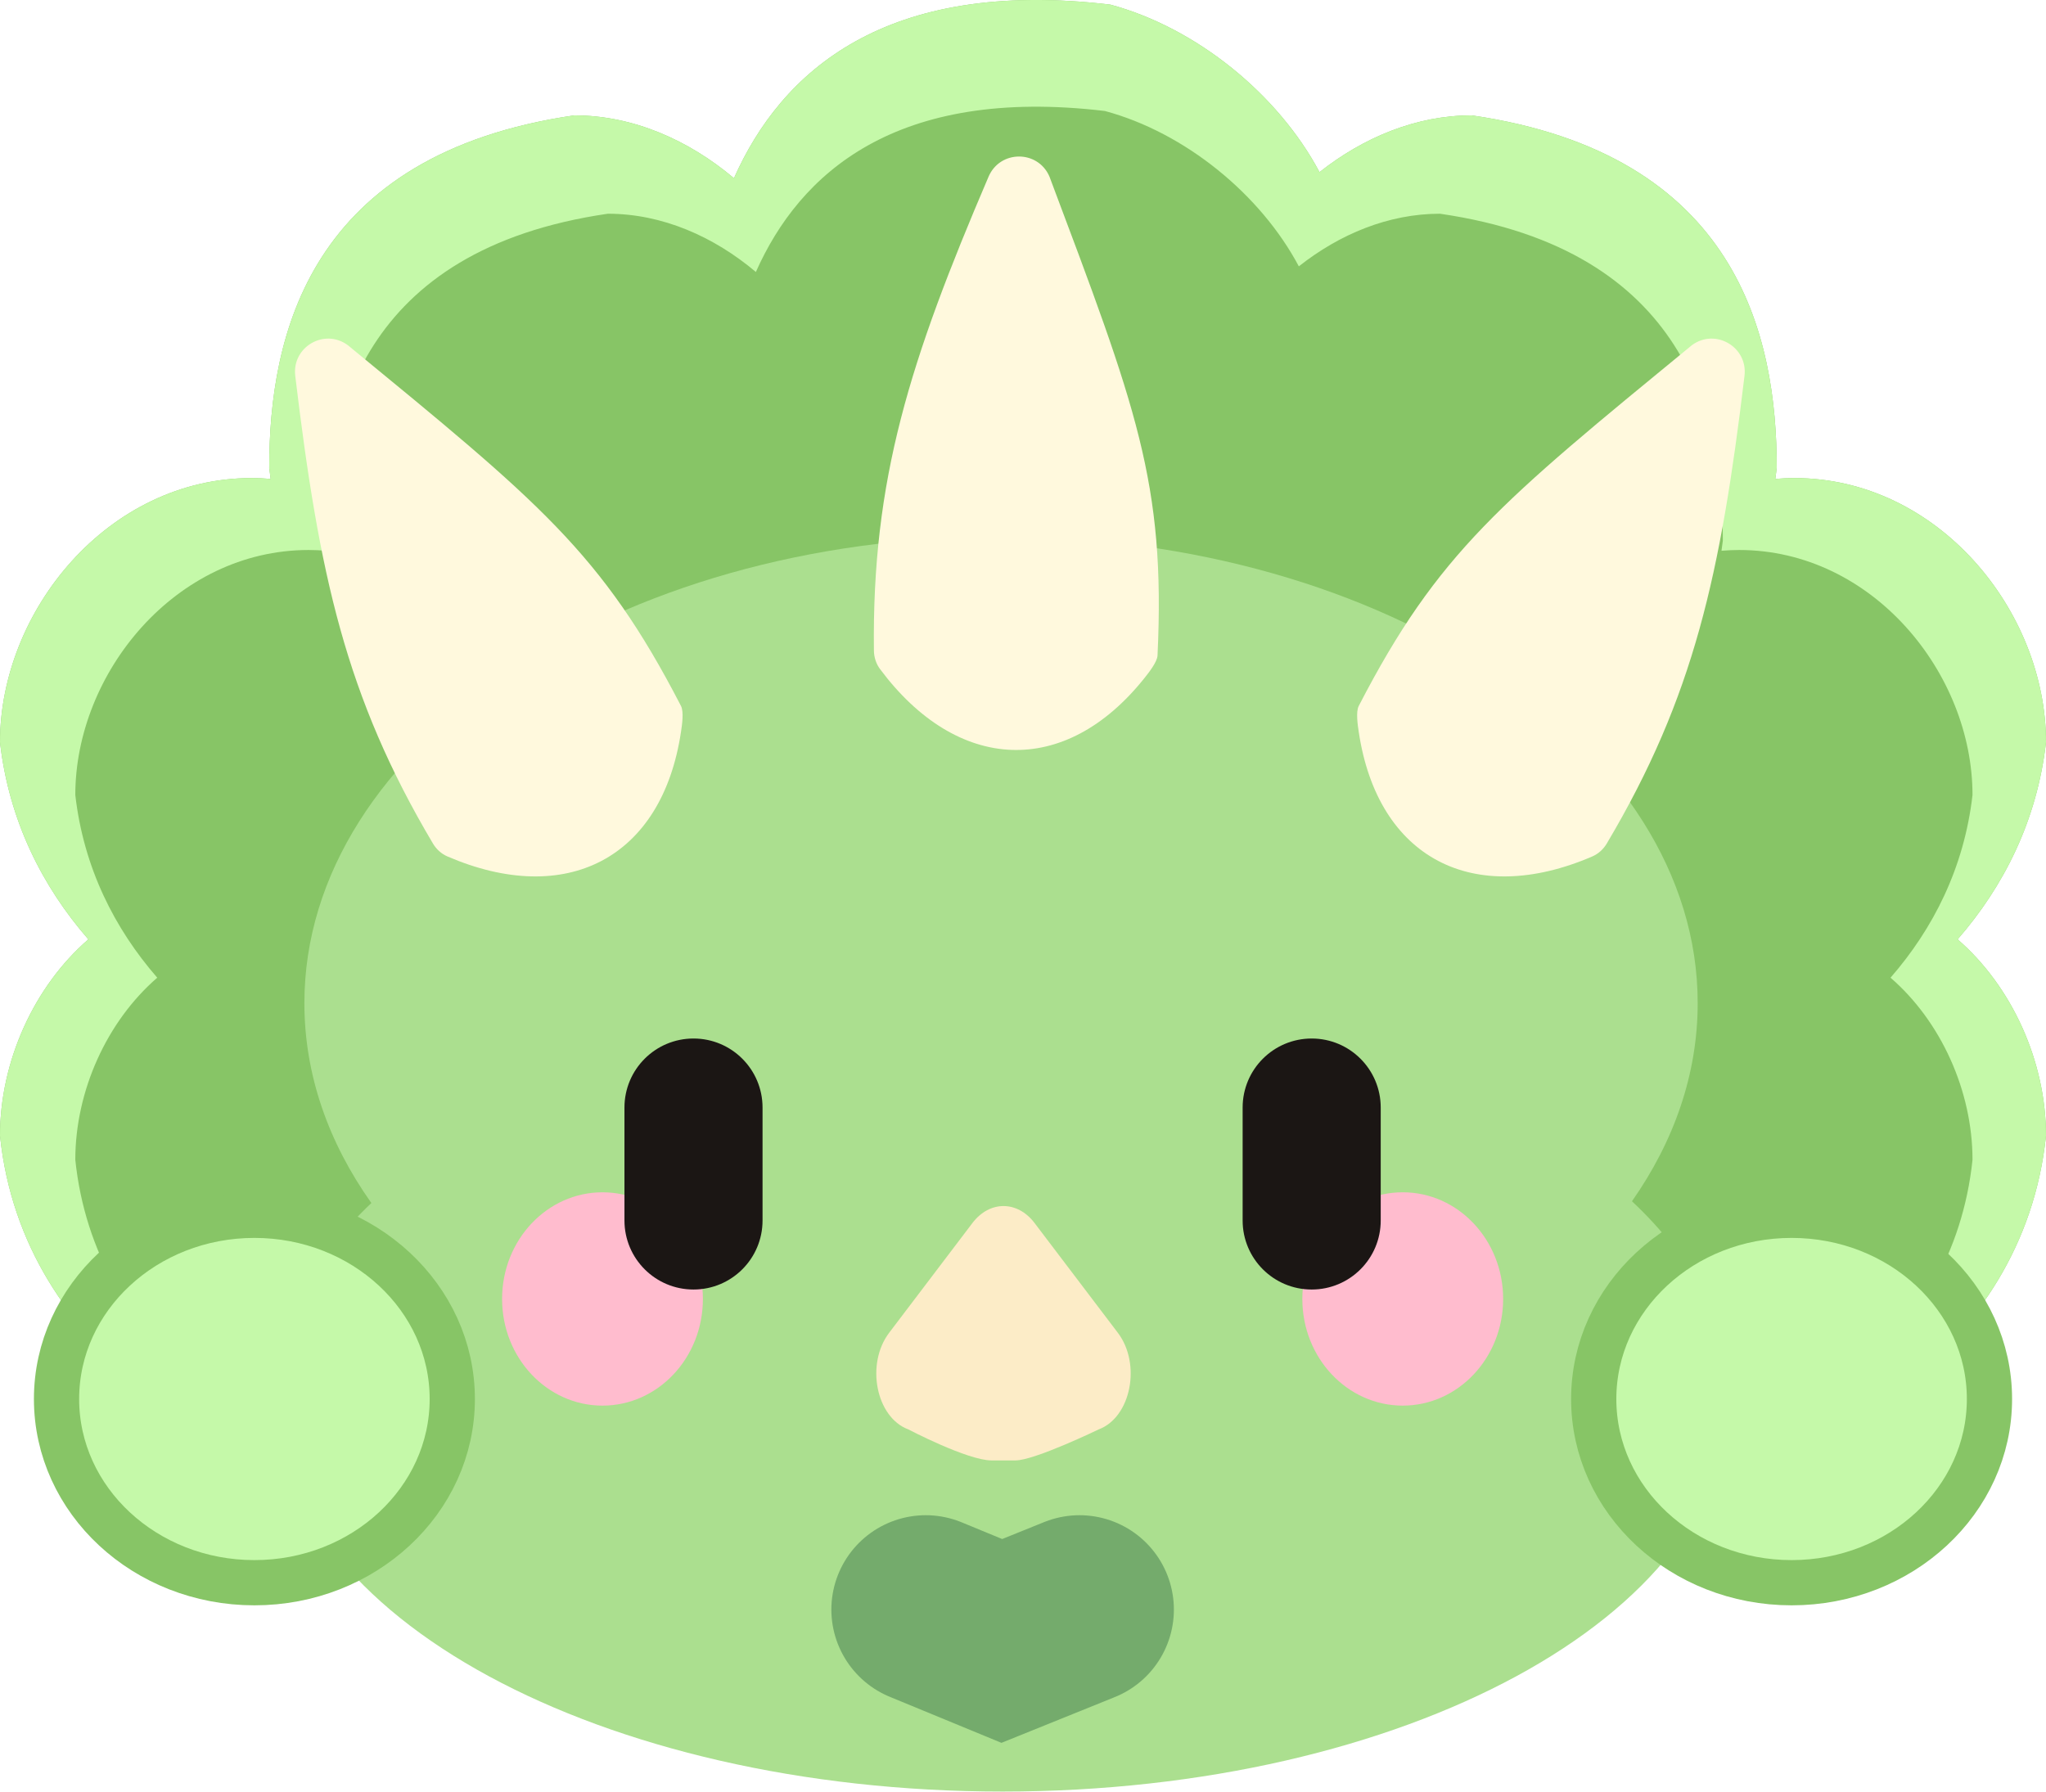
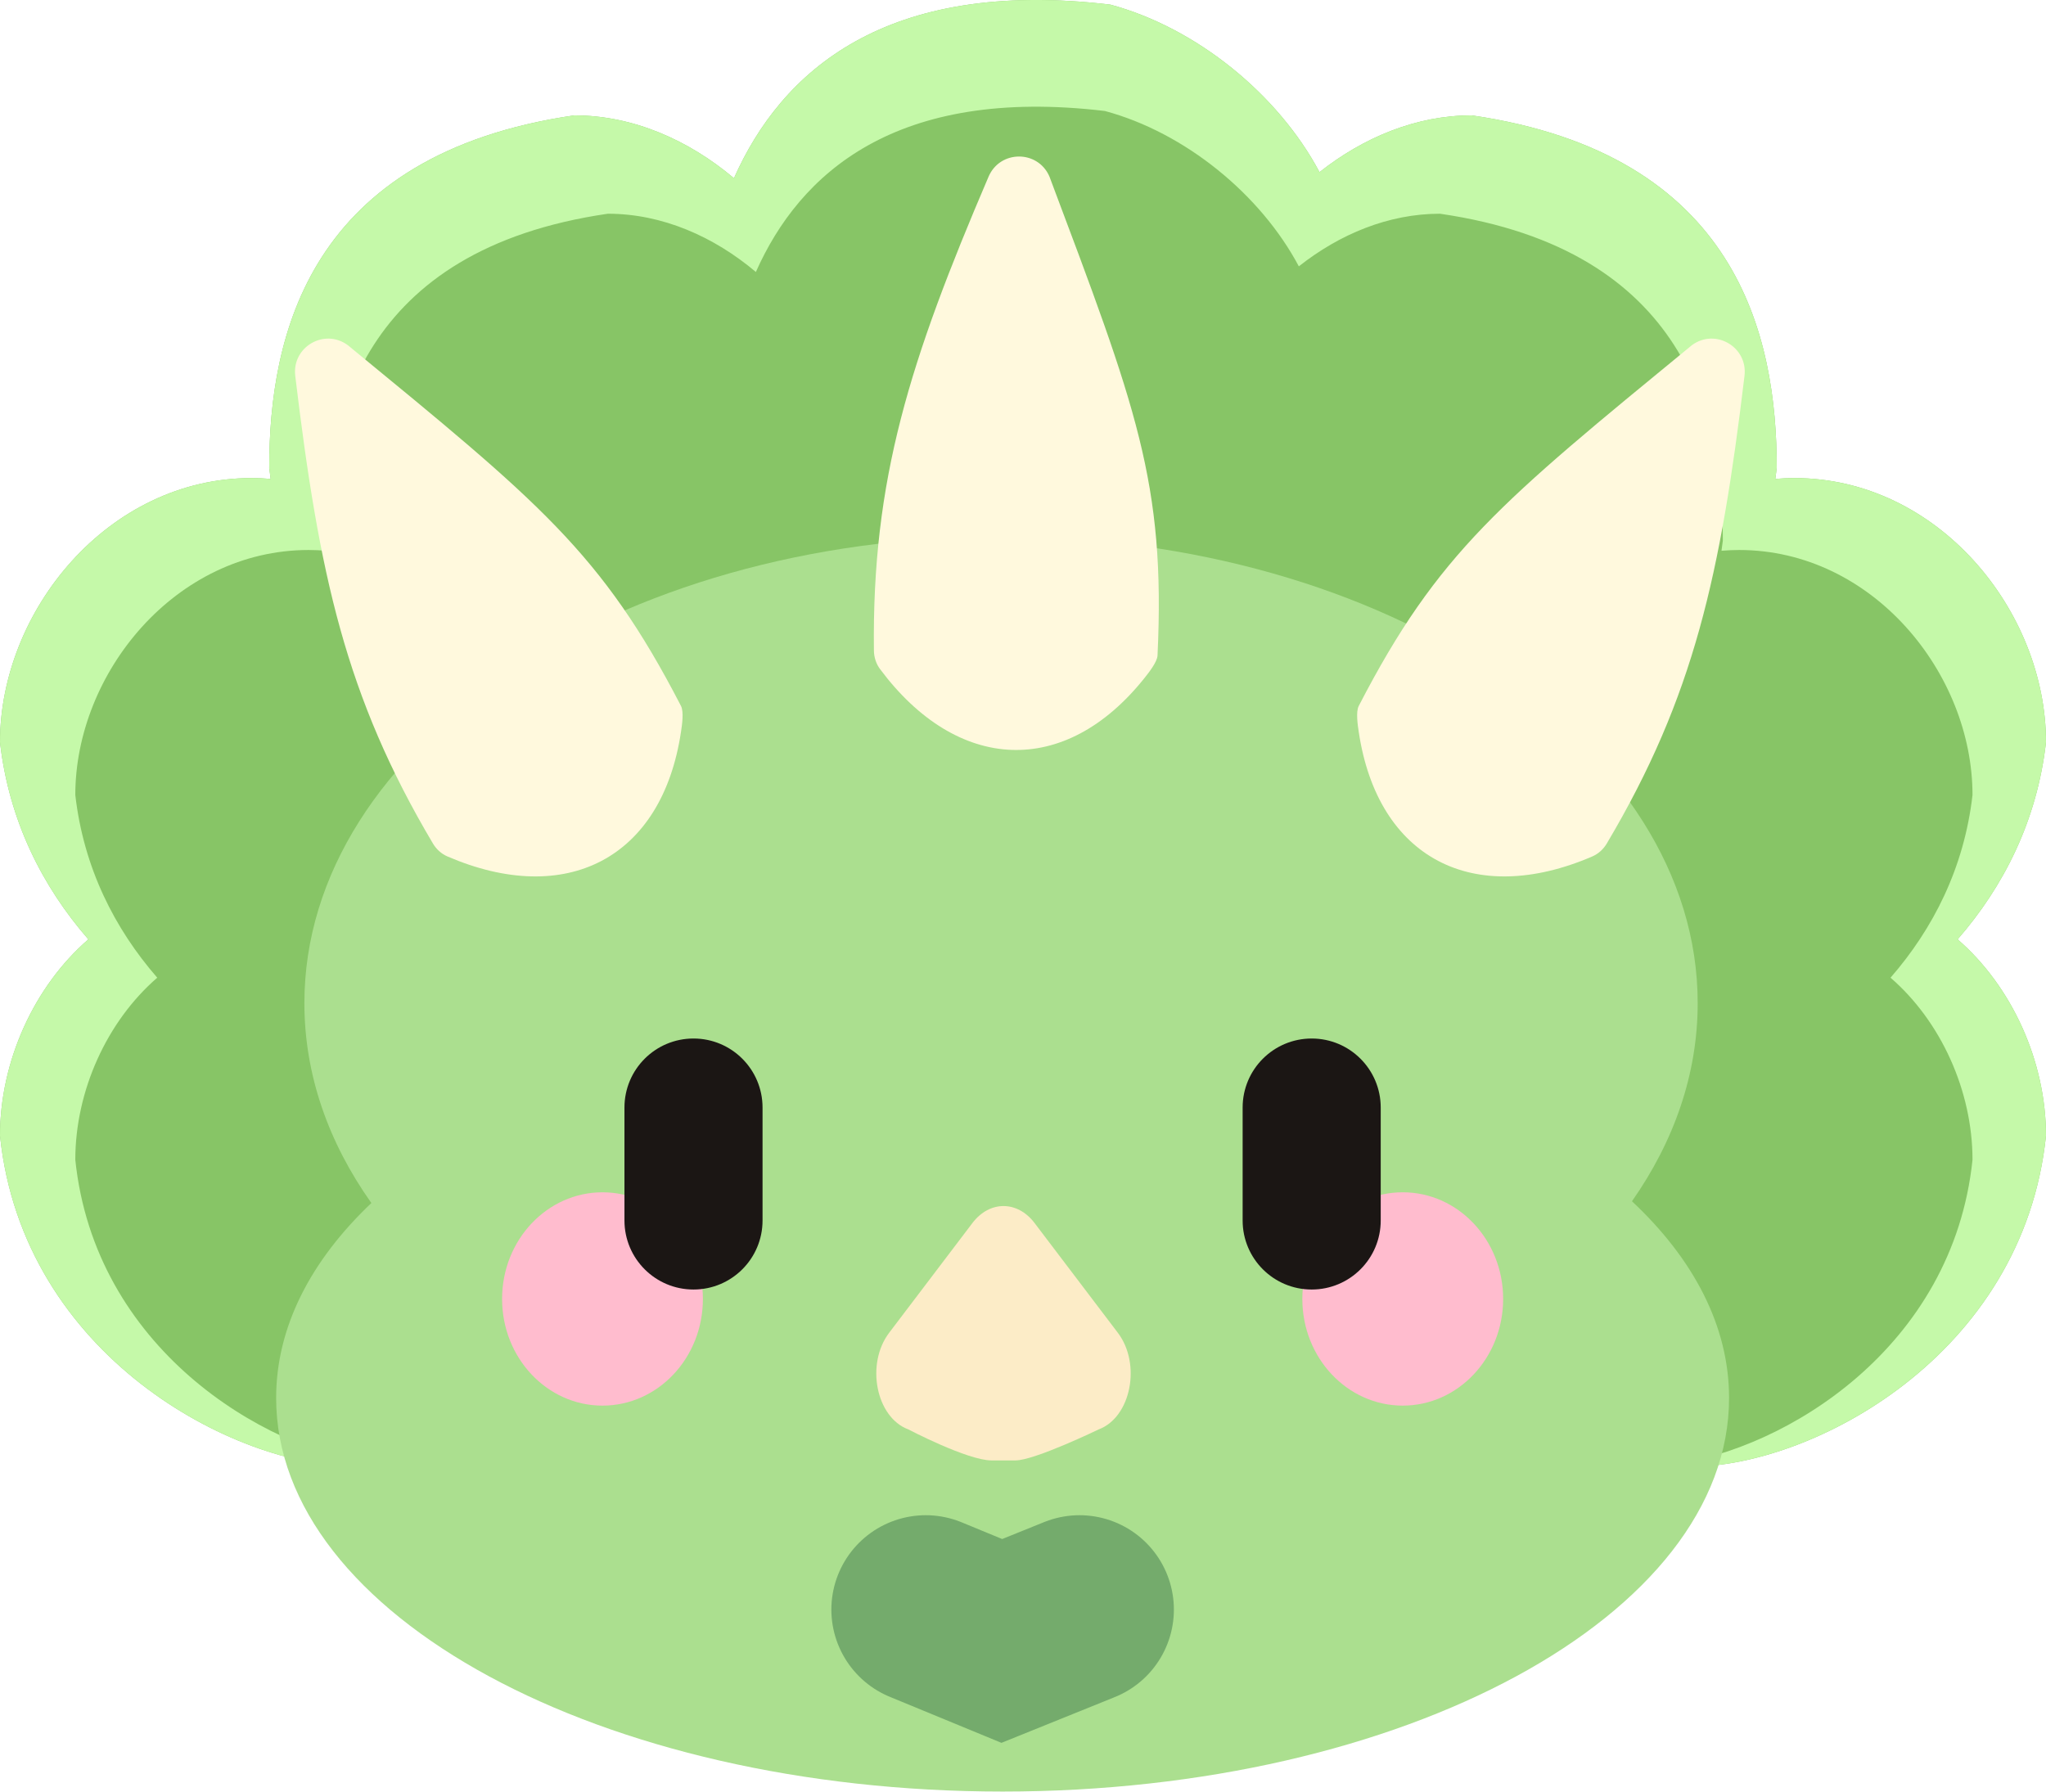
<svg xmlns="http://www.w3.org/2000/svg" preserveAspectRatio="none" overflow="visible" style="display: block;" width="72.38" height="63.389" viewBox="0 0 72.38 63.389" fill="none">
  <g id="Group 633314">
    <path id="Union" d="M25.965 6.306C27.634 2.545 31.299 -0.785 39.279 0.163C42.334 0.986 45.221 3.345 46.679 6.091C48.23 4.865 50.097 4.082 52.065 4.082C61.487 5.457 62.855 11.911 62.855 16.558C62.84 16.689 62.823 16.818 62.804 16.945C63.027 16.927 63.252 16.915 63.477 16.915C68.56 16.915 72.38 21.616 72.38 26.263C72.062 29.045 70.878 31.369 69.253 33.236C71.171 34.897 72.38 37.549 72.38 40.184C71.569 47.974 64.096 51.895 59.815 51.895C55.535 51.895 56.877 44.486 56.877 40.184C56.877 39.75 56.917 39.315 56.989 38.885C52.48 38.395 53.973 30.759 53.973 26.263C53.973 26.218 53.976 26.173 53.977 26.128C51.593 26.903 49.173 27.199 47.33 27.199C44.326 27.199 43.207 24.191 42.794 20.772C40.674 23.738 38.142 25.955 35.768 25.316C33.788 24.782 31.491 23.292 29.535 21.155C29.085 24.413 27.941 27.199 25.05 27.199C23.206 27.199 20.786 26.903 18.402 26.128C18.403 26.173 18.407 26.218 18.407 26.263C18.407 30.759 19.9 38.395 15.391 38.885C15.463 39.315 15.503 39.75 15.503 40.184C15.503 44.486 16.845 51.895 12.565 51.895C8.283 51.895 0.811 47.974 0 40.184C0 37.549 1.208 34.897 3.126 33.236C1.501 31.369 0.318 29.044 0 26.263C0 21.616 3.82 16.915 8.902 16.915C9.128 16.915 9.352 16.927 9.575 16.945C9.556 16.818 9.539 16.688 9.524 16.558C9.524 11.911 10.893 5.457 20.315 4.082C22.395 4.082 24.364 4.956 25.965 6.306Z" fill="#87C566" />
    <path id="Subtract" d="M25.965 6.306C27.634 2.545 31.299 -0.785 39.279 0.163C42.334 0.986 45.221 3.345 46.679 6.091C48.23 4.865 50.097 4.082 52.065 4.082C61.487 5.457 62.855 11.911 62.855 16.558C62.84 16.688 62.823 16.818 62.804 16.945C63.027 16.927 63.252 16.915 63.477 16.915C68.56 16.915 72.38 21.616 72.38 26.263C72.062 29.045 70.878 31.369 69.253 33.236C71.171 34.897 72.38 37.549 72.38 40.184C71.569 47.974 64.096 51.895 59.815 51.895C59.572 51.895 59.346 51.868 59.138 51.822C63.171 51.286 69.089 47.681 69.78 41.037C69.78 38.594 68.659 36.133 66.88 34.593C68.387 32.862 69.485 30.708 69.78 28.128C69.78 23.82 66.238 19.46 61.525 19.46C61.316 19.46 61.107 19.471 60.9 19.487C60.918 19.369 60.934 19.25 60.948 19.129C60.948 14.82 59.68 8.836 50.942 7.562C49.118 7.562 47.386 8.287 45.948 9.424C44.597 6.878 41.92 4.69 39.087 3.927C31.686 3.048 28.288 6.136 26.74 9.623C25.256 8.372 23.431 7.562 21.502 7.562C12.764 8.836 11.495 14.82 11.495 19.129C11.509 19.25 11.524 19.369 11.542 19.487C11.336 19.471 11.128 19.46 10.919 19.46C6.206 19.46 2.664 23.82 2.664 28.128C2.959 30.707 4.057 32.863 5.563 34.593C3.784 36.133 2.664 38.594 2.664 41.037C3.353 47.659 9.234 51.263 13.267 51.818C13.051 51.867 12.818 51.895 12.565 51.895C8.283 51.895 0.811 47.974 0 40.184C0 37.549 1.208 34.897 3.126 33.236C1.501 31.369 0.318 29.044 0 26.263C0 21.616 3.82 16.915 8.902 16.915C9.128 16.915 9.353 16.927 9.575 16.945C9.556 16.818 9.539 16.688 9.524 16.558C9.524 11.911 10.893 5.457 20.315 4.082C22.395 4.082 24.364 4.956 25.965 6.306Z" fill="#C5F9A9" />
    <path id="Union_2" d="M35.413 18.984C49.024 18.984 60.058 26.376 60.058 35.494C60.058 38 59.224 40.376 57.733 42.503C59.918 44.551 61.168 46.928 61.168 49.463C61.168 57.154 49.662 63.389 35.469 63.389C21.275 63.389 9.769 57.154 9.769 49.463C9.769 46.954 10.994 44.6 13.138 42.566C11.619 40.423 10.768 38.025 10.768 35.494C10.768 26.376 21.802 18.984 35.413 18.984Z" fill="#ABDF8F" />
    <path id="Polygon 23" d="M10.445 13.299C10.322 12.274 11.478 11.601 12.307 12.215C19.05 17.754 21.283 19.541 24.091 24.979C24.198 25.186 24.126 25.665 24.091 25.894C23.42 30.383 20.021 32.111 15.829 30.303C15.614 30.211 15.436 30.047 15.317 29.847C12.227 24.642 11.289 20.338 10.445 13.299Z" fill="#FFF9DD" />
    <path id="Polygon 25" d="M61.714 13.299C61.837 12.274 60.681 11.601 59.851 12.215C53.108 17.754 50.875 19.541 48.067 24.979C47.96 25.186 48.032 25.665 48.067 25.894C48.738 30.383 52.137 32.111 56.33 30.303C56.544 30.211 56.722 30.047 56.841 29.847C59.931 24.642 60.869 20.338 61.714 13.299Z" fill="#FFF9DD" />
    <path id="Polygon 24" d="M34.971 6.253C35.376 5.304 36.714 5.299 37.125 6.245C40.196 14.414 41.236 17.078 40.949 23.192C40.938 23.424 40.636 23.802 40.492 23.984C37.666 27.535 33.858 27.333 31.131 23.671C30.992 23.484 30.919 23.253 30.916 23.02C30.843 16.967 32.182 12.771 34.971 6.253Z" fill="#FFF9DD" />
    <ellipse id="Ellipse 1746" cx="21.314" cy="45.96" rx="3.552" ry="3.774" fill="#FFBCCE" />
    <path id="Vector 645" d="M32.749 56.95L35.441 58.06L38.189 56.95" stroke="#74AB6C" stroke-width="6.677" stroke-linecap="round" />
    <rect id="Rectangle 956" x="22.091" y="36.745" width="4.885" height="8.881" rx="2.442" fill="#1B1614" />
    <ellipse id="Ellipse 1747" cx="3.552" cy="3.774" rx="3.552" ry="3.774" transform="matrix(-1 0 0 1 53.1758 42.1858)" fill="#FFBCCE" />
    <rect id="Rectangle 957" width="4.885" height="8.881" rx="2.442" transform="matrix(-1 0 0 1 48.8449 36.7451)" fill="#1B1614" />
    <path id="Rectangle 958" d="M34.401 43.273C35.008 42.473 35.992 42.473 36.599 43.273L39.544 47.155C40.383 48.261 40.01 50.149 38.868 50.575C38.868 50.575 36.599 51.673 35.923 51.673C35.247 51.673 35.077 51.673 35.077 51.673C34.228 51.673 32.132 50.575 32.132 50.575C30.99 50.149 30.617 48.261 31.456 47.155L34.401 43.273Z" fill="#FCECC7" />
-     <ellipse id="Hand_left" cx="9" cy="49.5" rx="7" ry="6.5" fill="#C5F9A9" stroke="#87C566" stroke-width="1.6" />
-     <ellipse id="Hand_right" cx="63.38" cy="49.5" rx="7" ry="6.5" fill="#C5F9A9" stroke="#87C566" stroke-width="1.6" />
  </g>
</svg>
